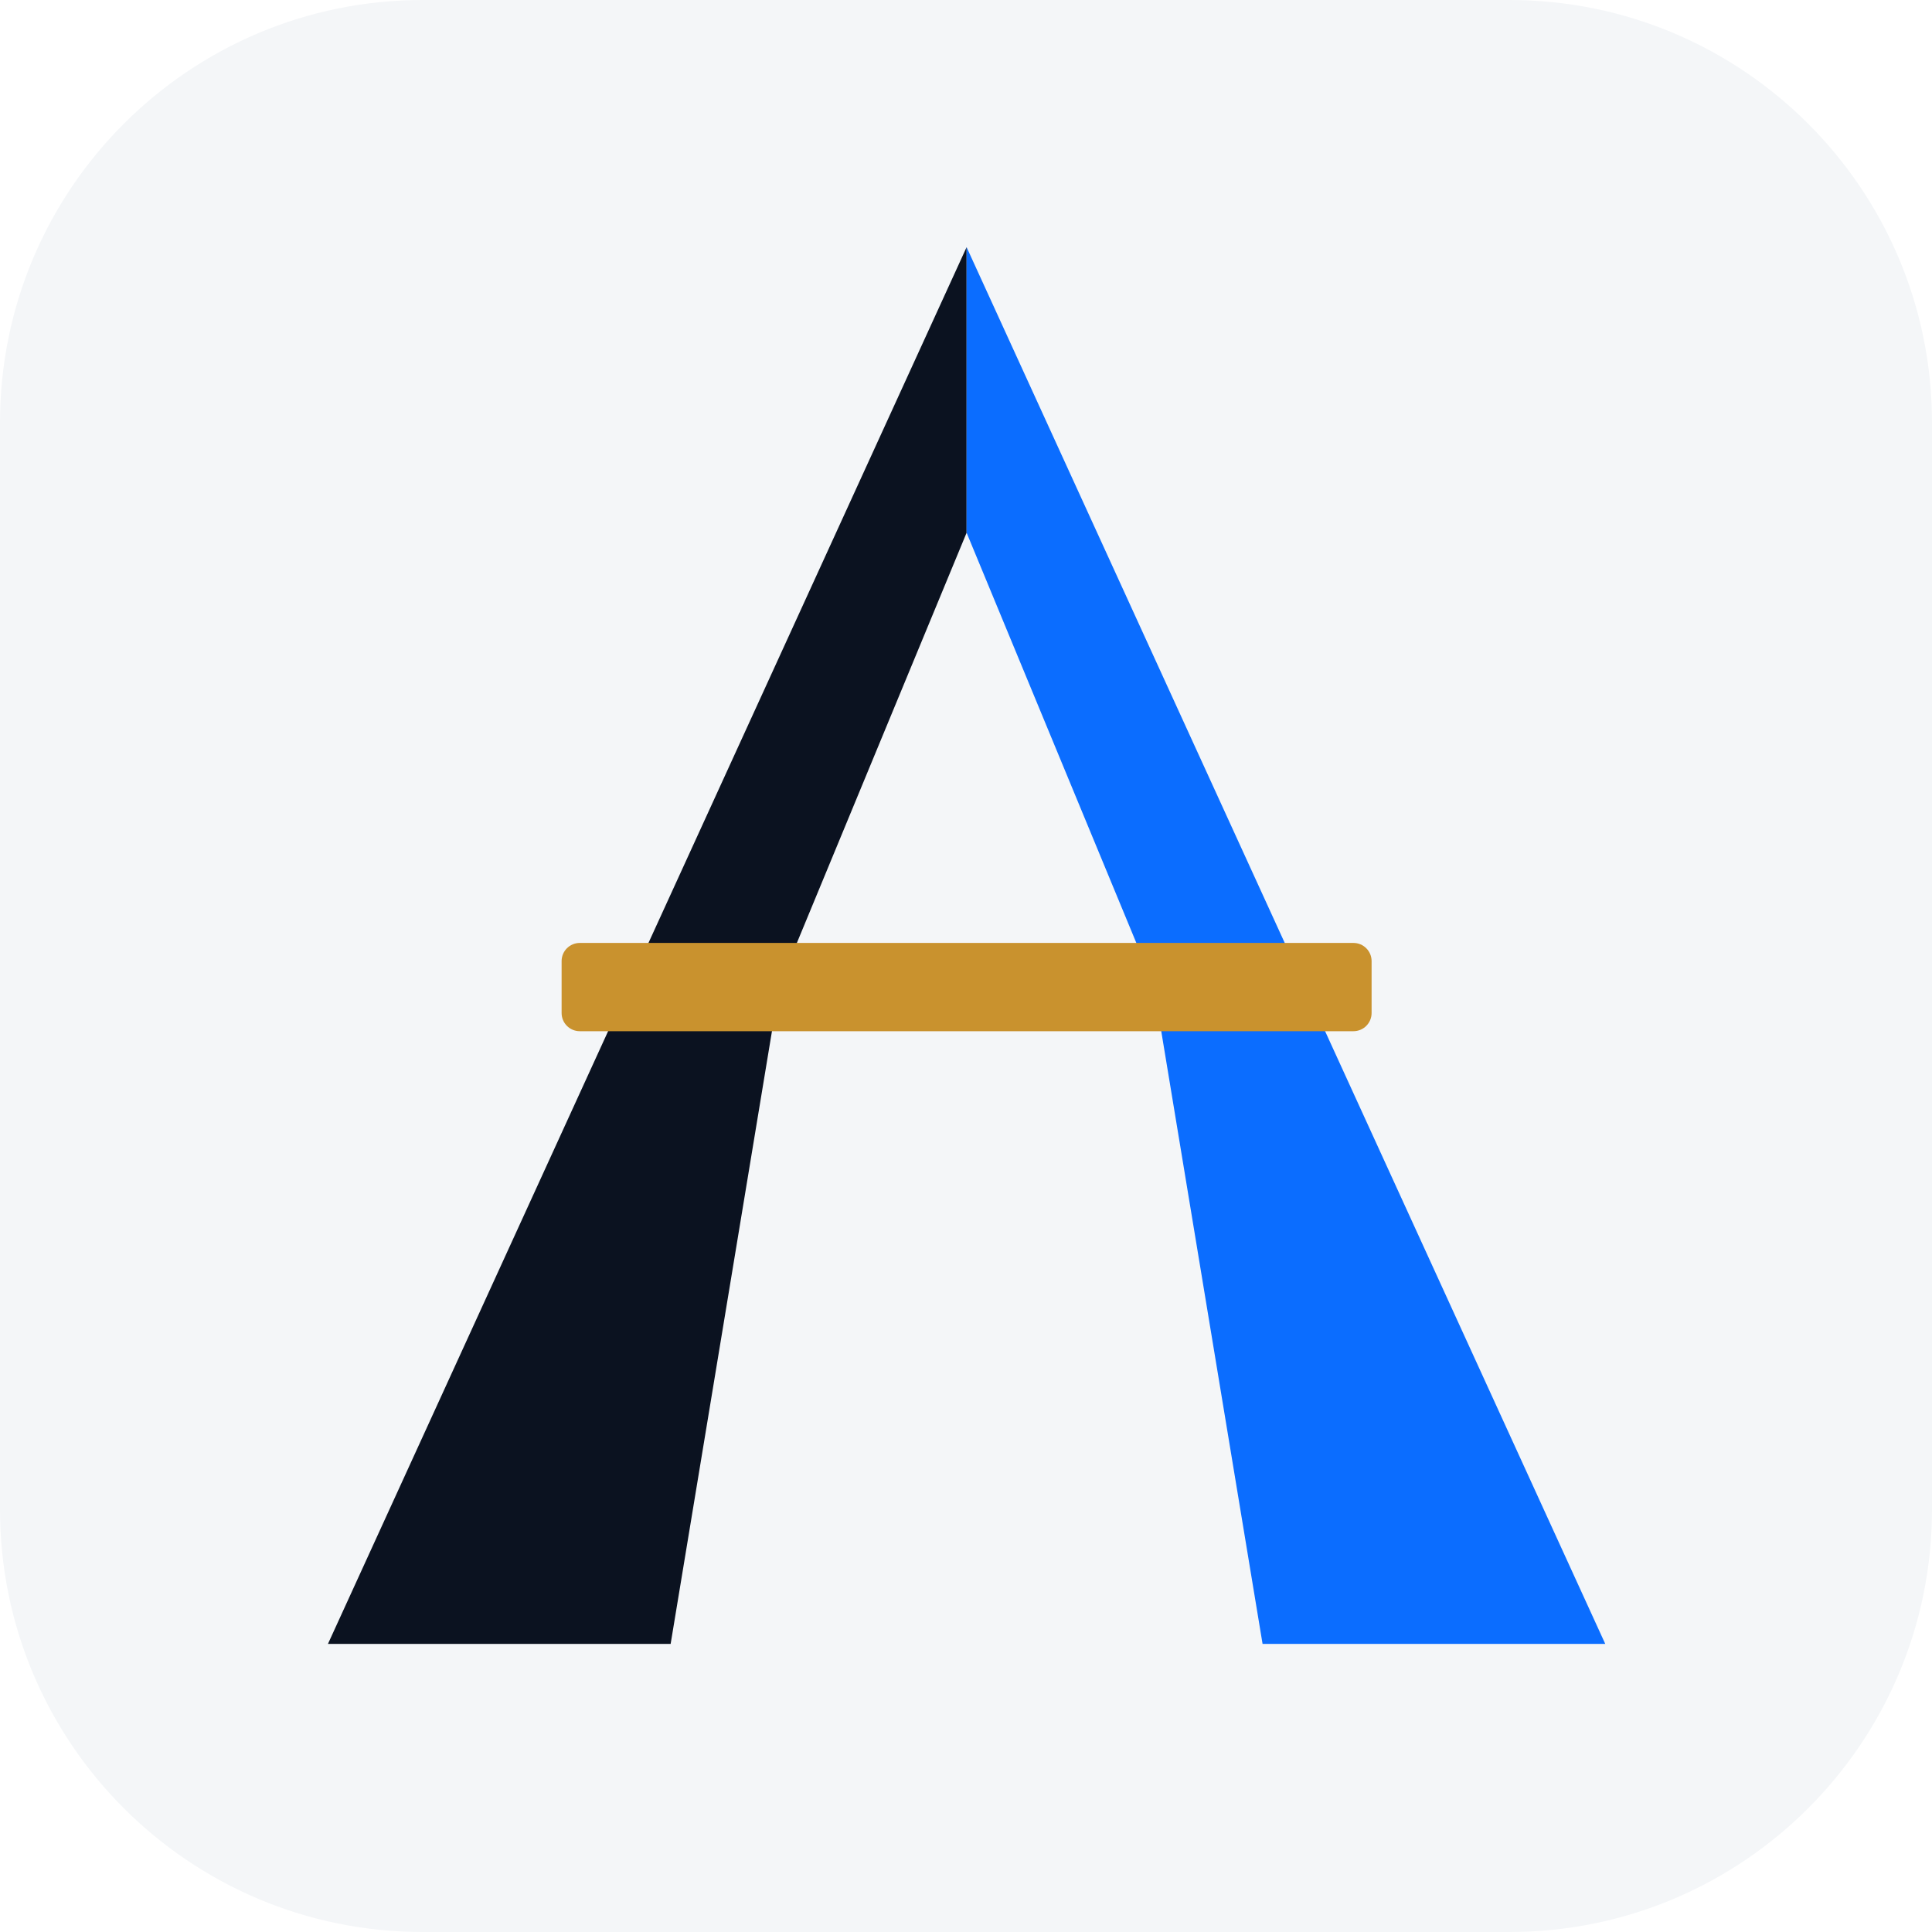
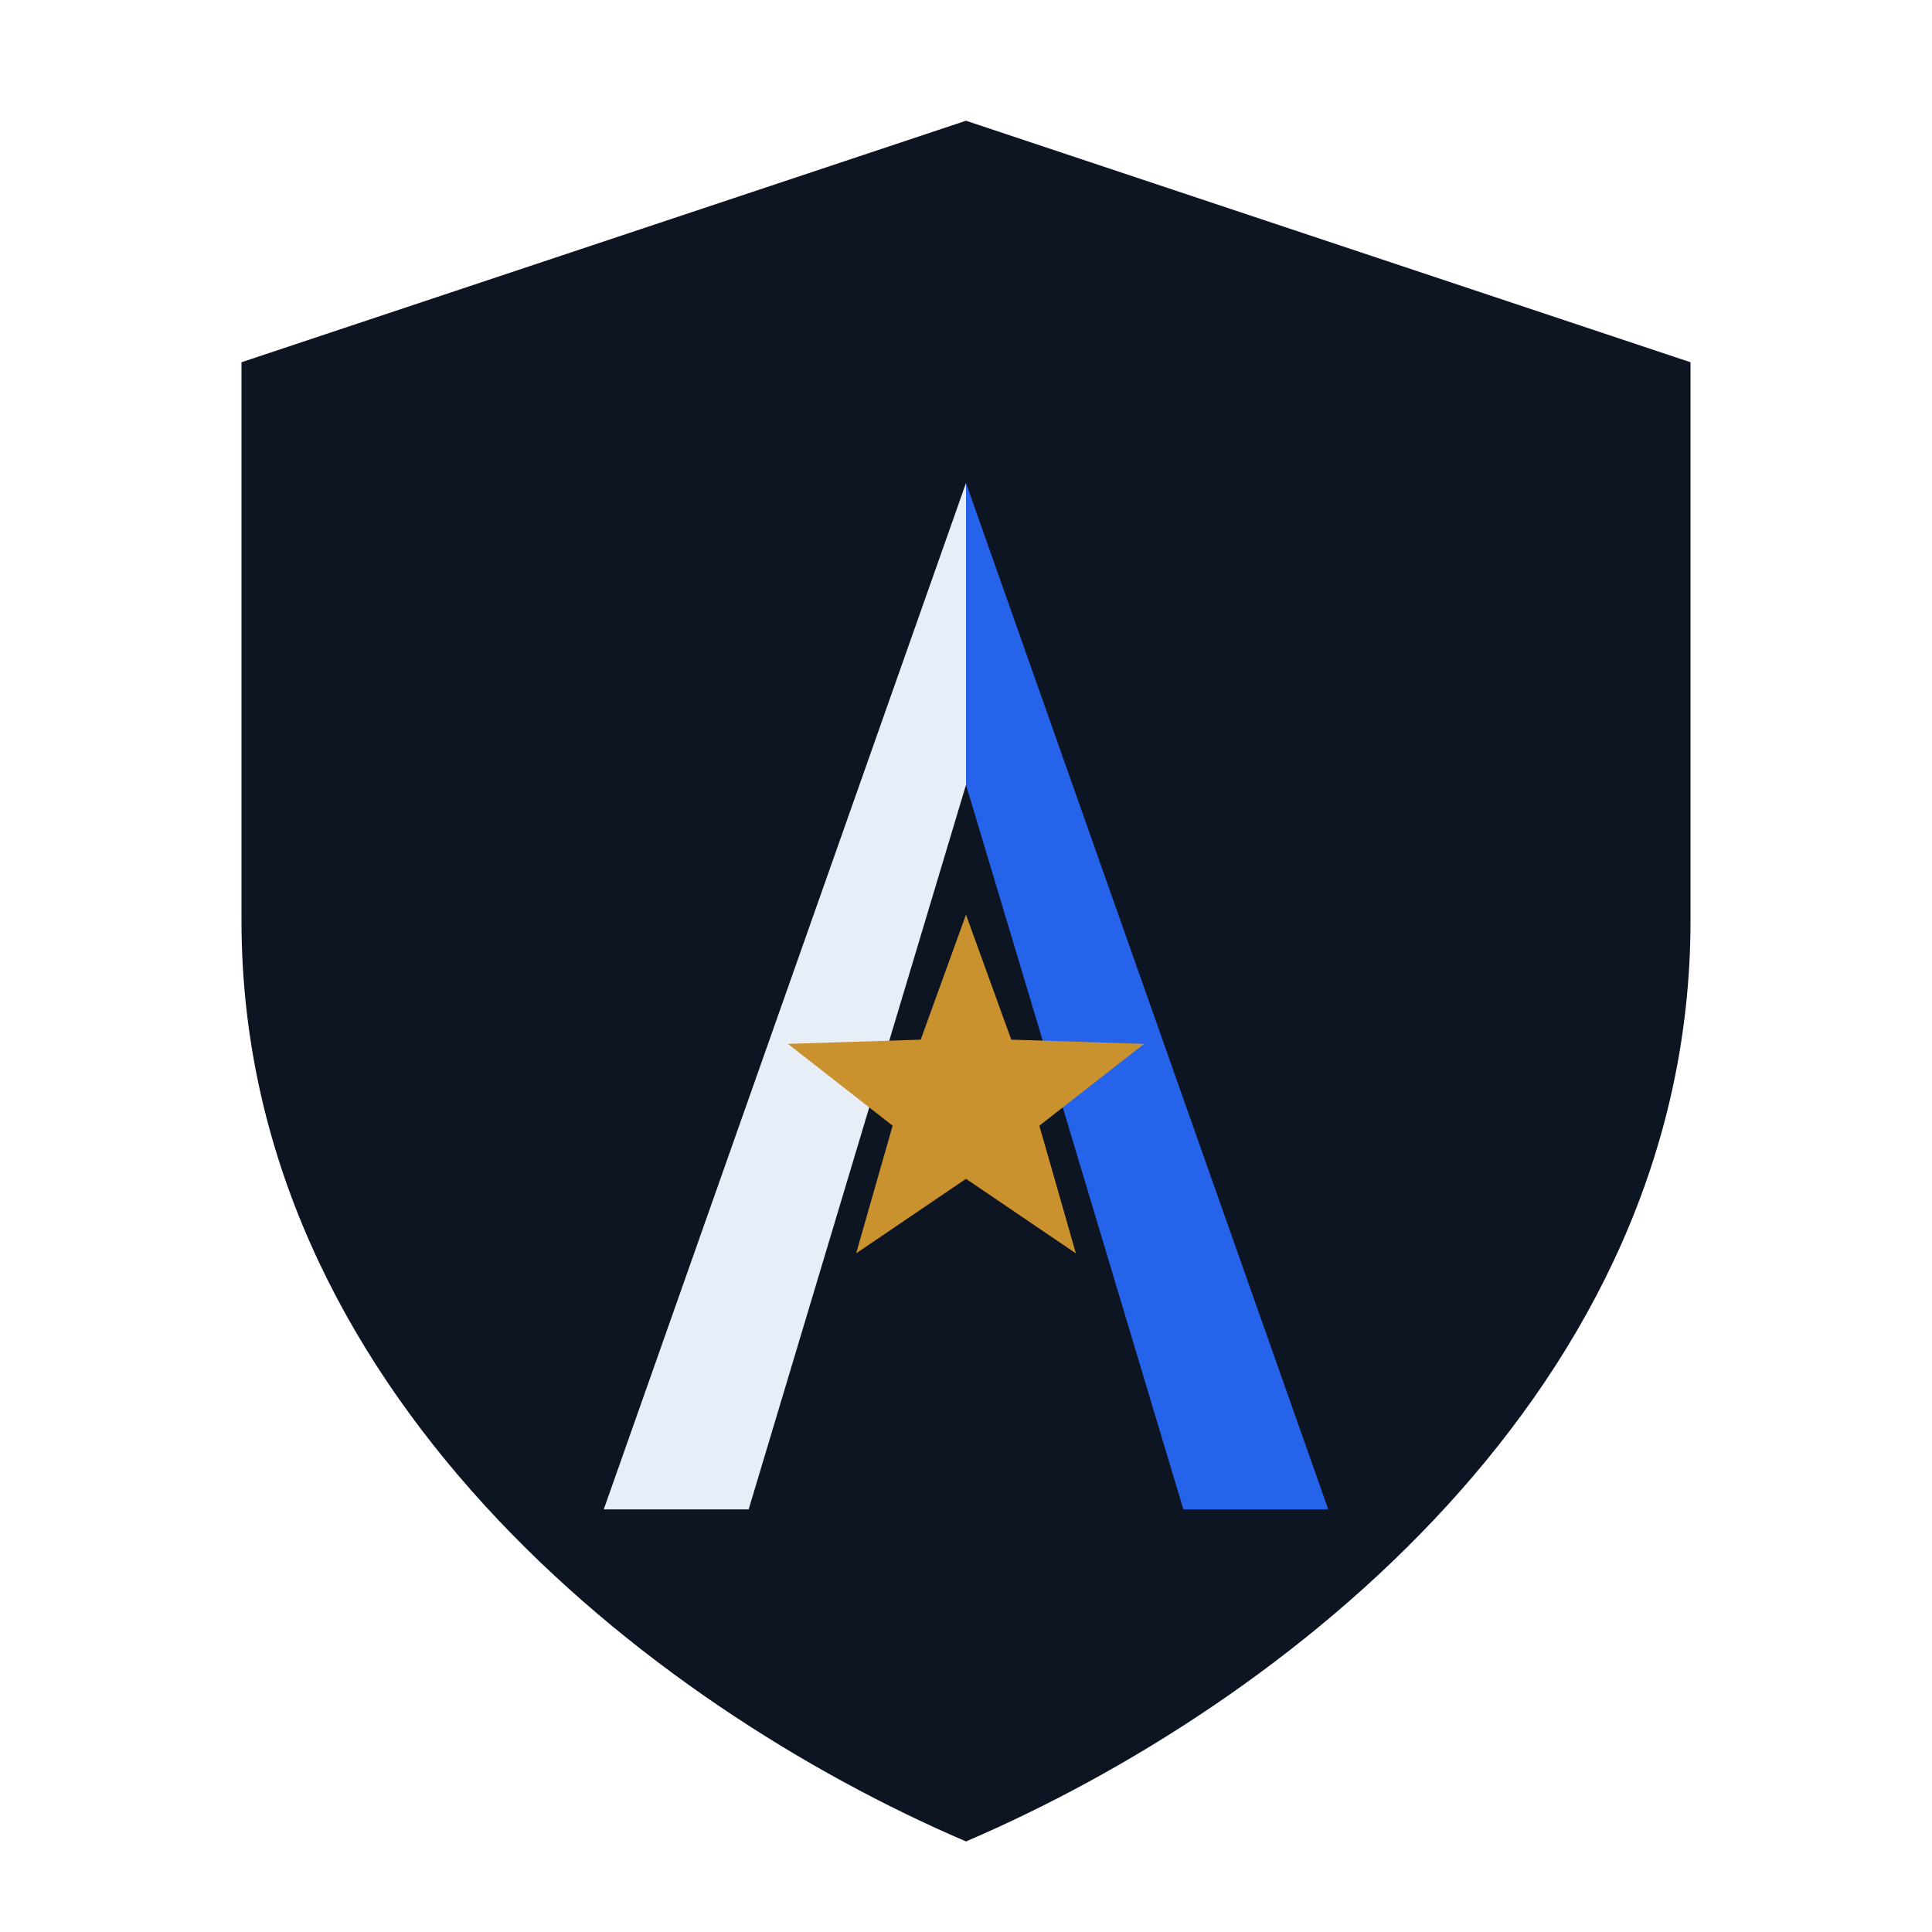
<svg xmlns="http://www.w3.org/2000/svg" viewBox="0 0 64 64" role="img" aria-label="ASAIS">
-   <rect width="64" height="64" rx="14" fill="#f4f6f8" />
-   <g transform="translate(4.5,3.2) scale(0.86)">
-     <polygon points="7.4,59.6 32,5.8 32,16.8 24.8,34.2 20.6,59.6" fill="#0b1220" />
-     <polygon points="32,5.8 56.6,59.6 43.4,59.6 39.2,34.2 32,16.8" fill="#0b6dff" />
-     <rect x="16.4" y="32.6" width="31.2" height="3.4" rx="0.7" fill="#c9922e" />
-   </g>
+   <path d="M32 4 L56 12 V30.5 C56 46 42.5 56.5 32 61 C21.5 56.5 8 46 8 30.5 V12 Z" fill="#0e1522" />
+   <polygon points="20,50 32,16 32,26 24.8,50" fill="#e8eef7" />
+   <polygon points="32,16 44,50 39.2,50 32,26" fill="#2563eb" />
+   <polygon points="32.00,30.30 33.50,34.44 37.90,34.58 34.43,37.29 35.64,41.52 32.00,39.05 28.36,41.52 29.57,37.29 26.10,34.58 30.50,34.44" fill="#c9922e" />
</svg>
